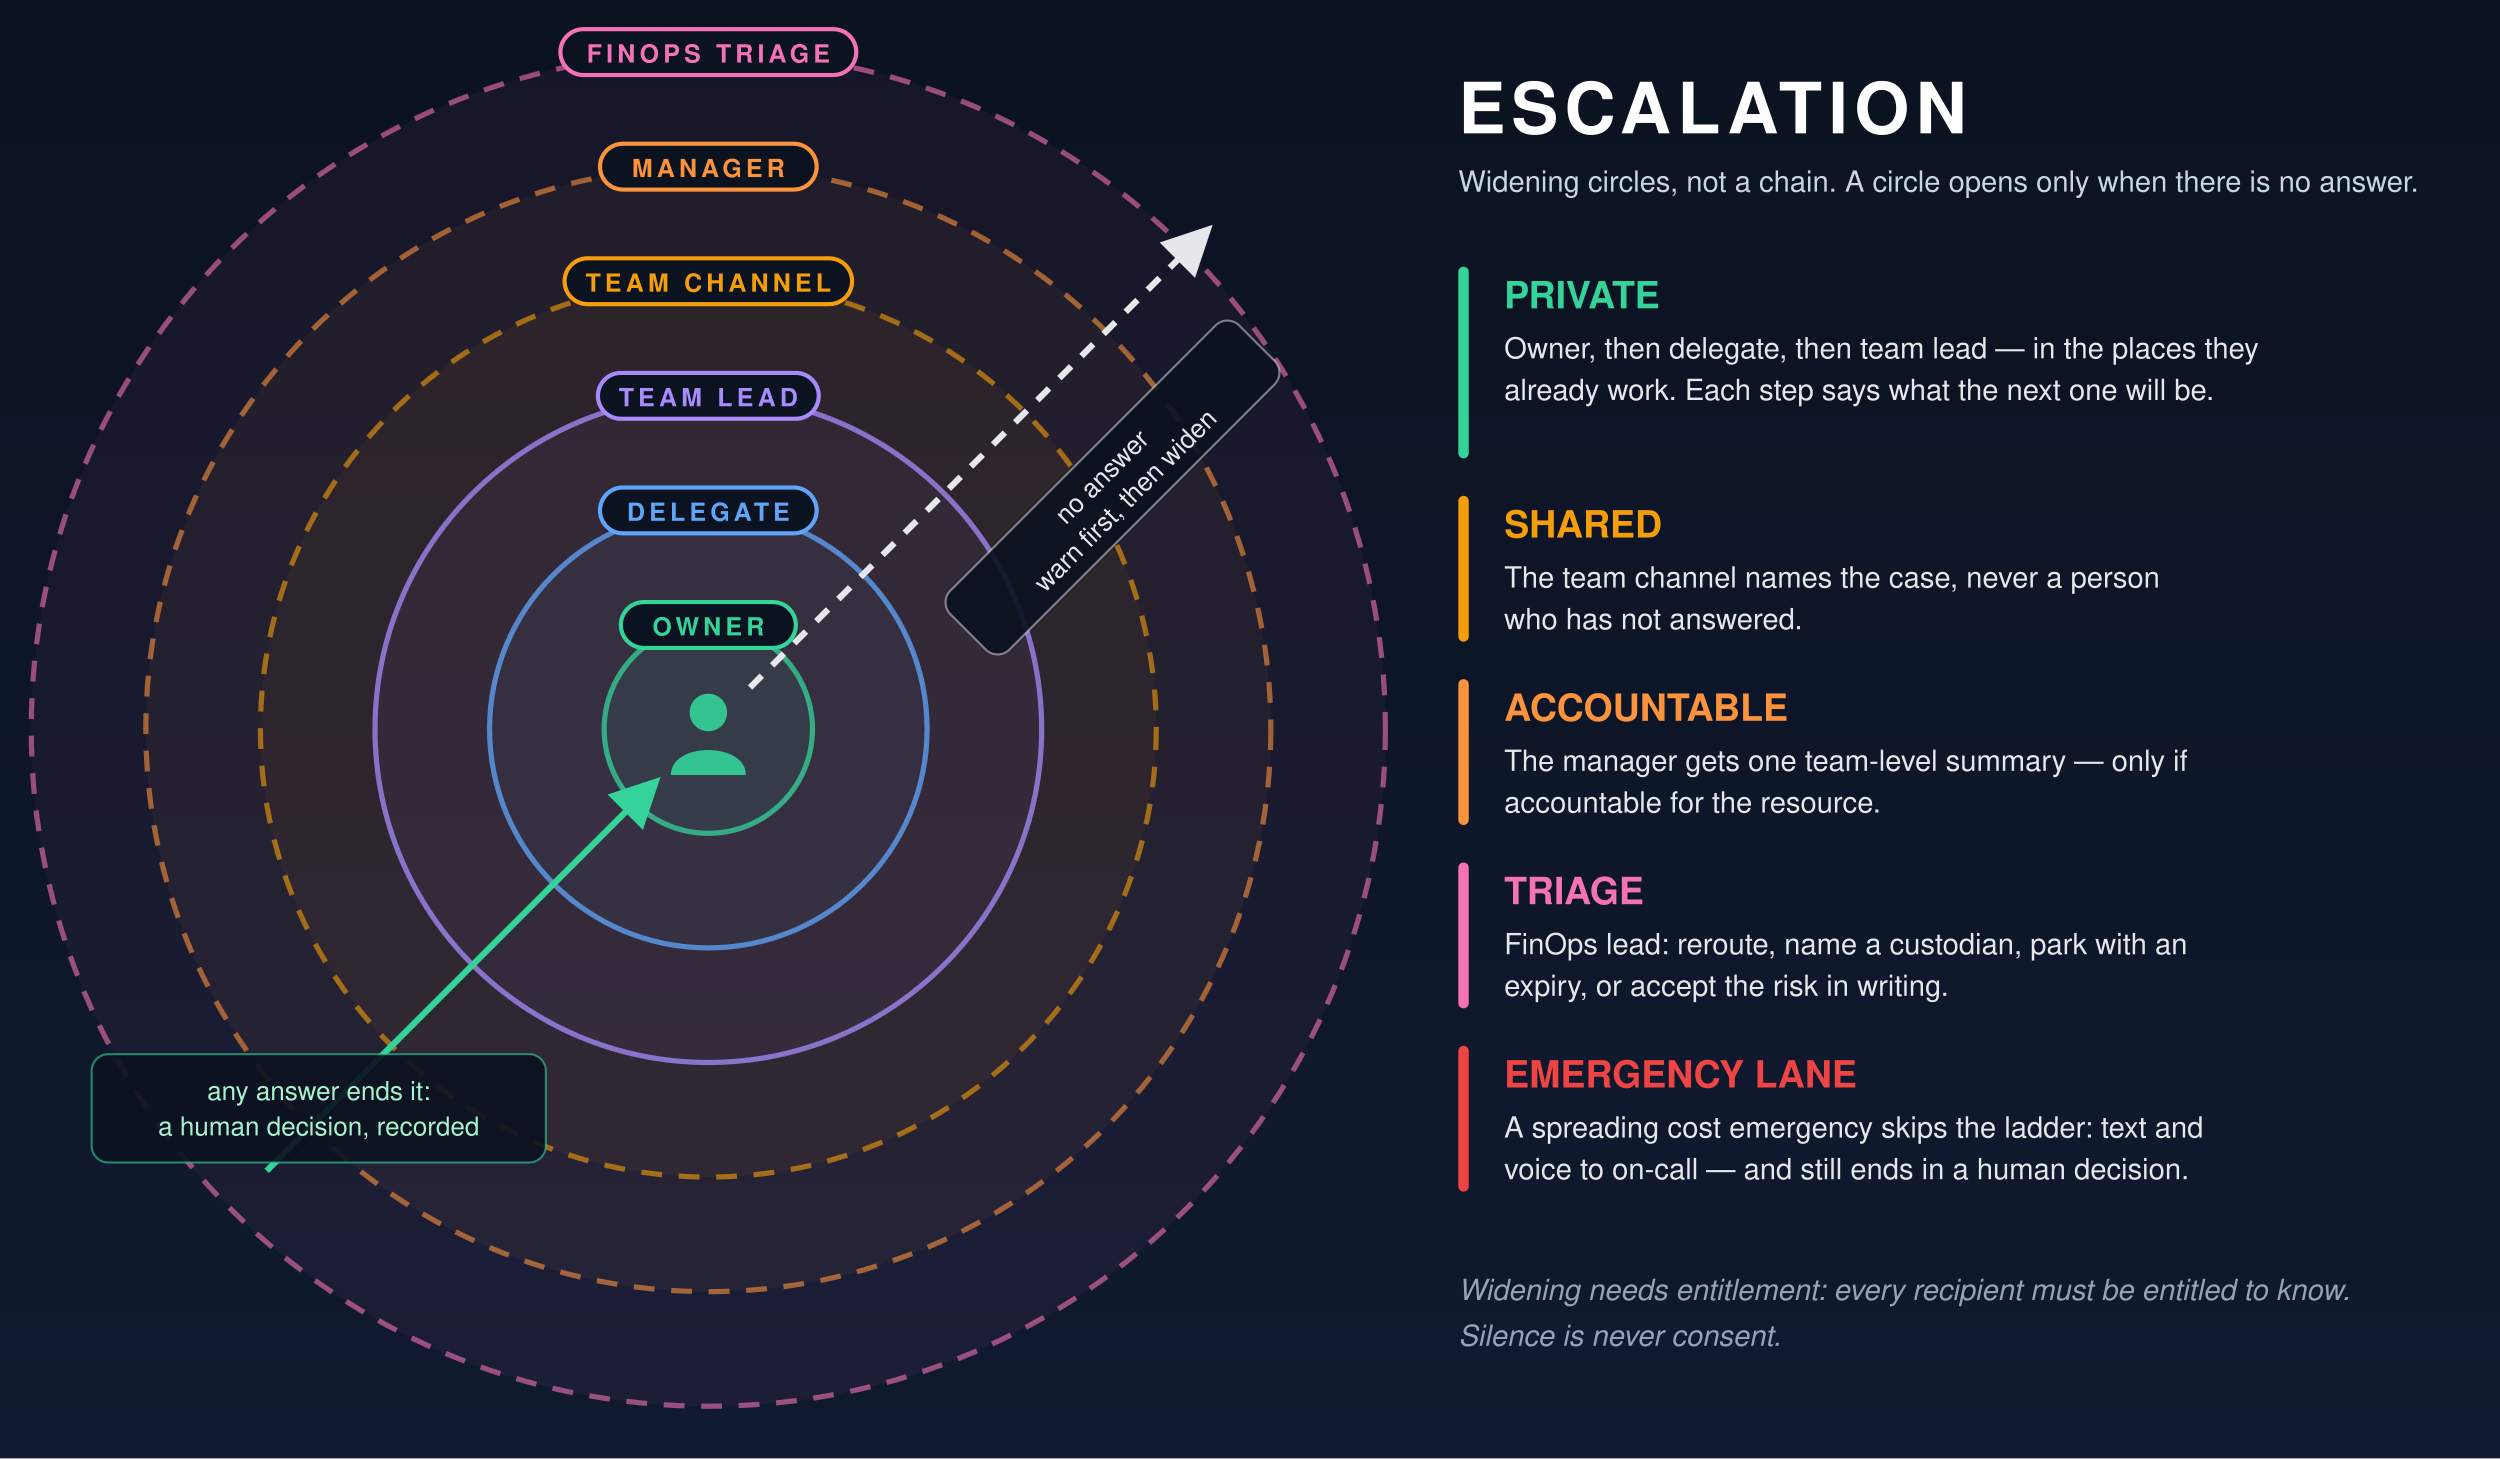
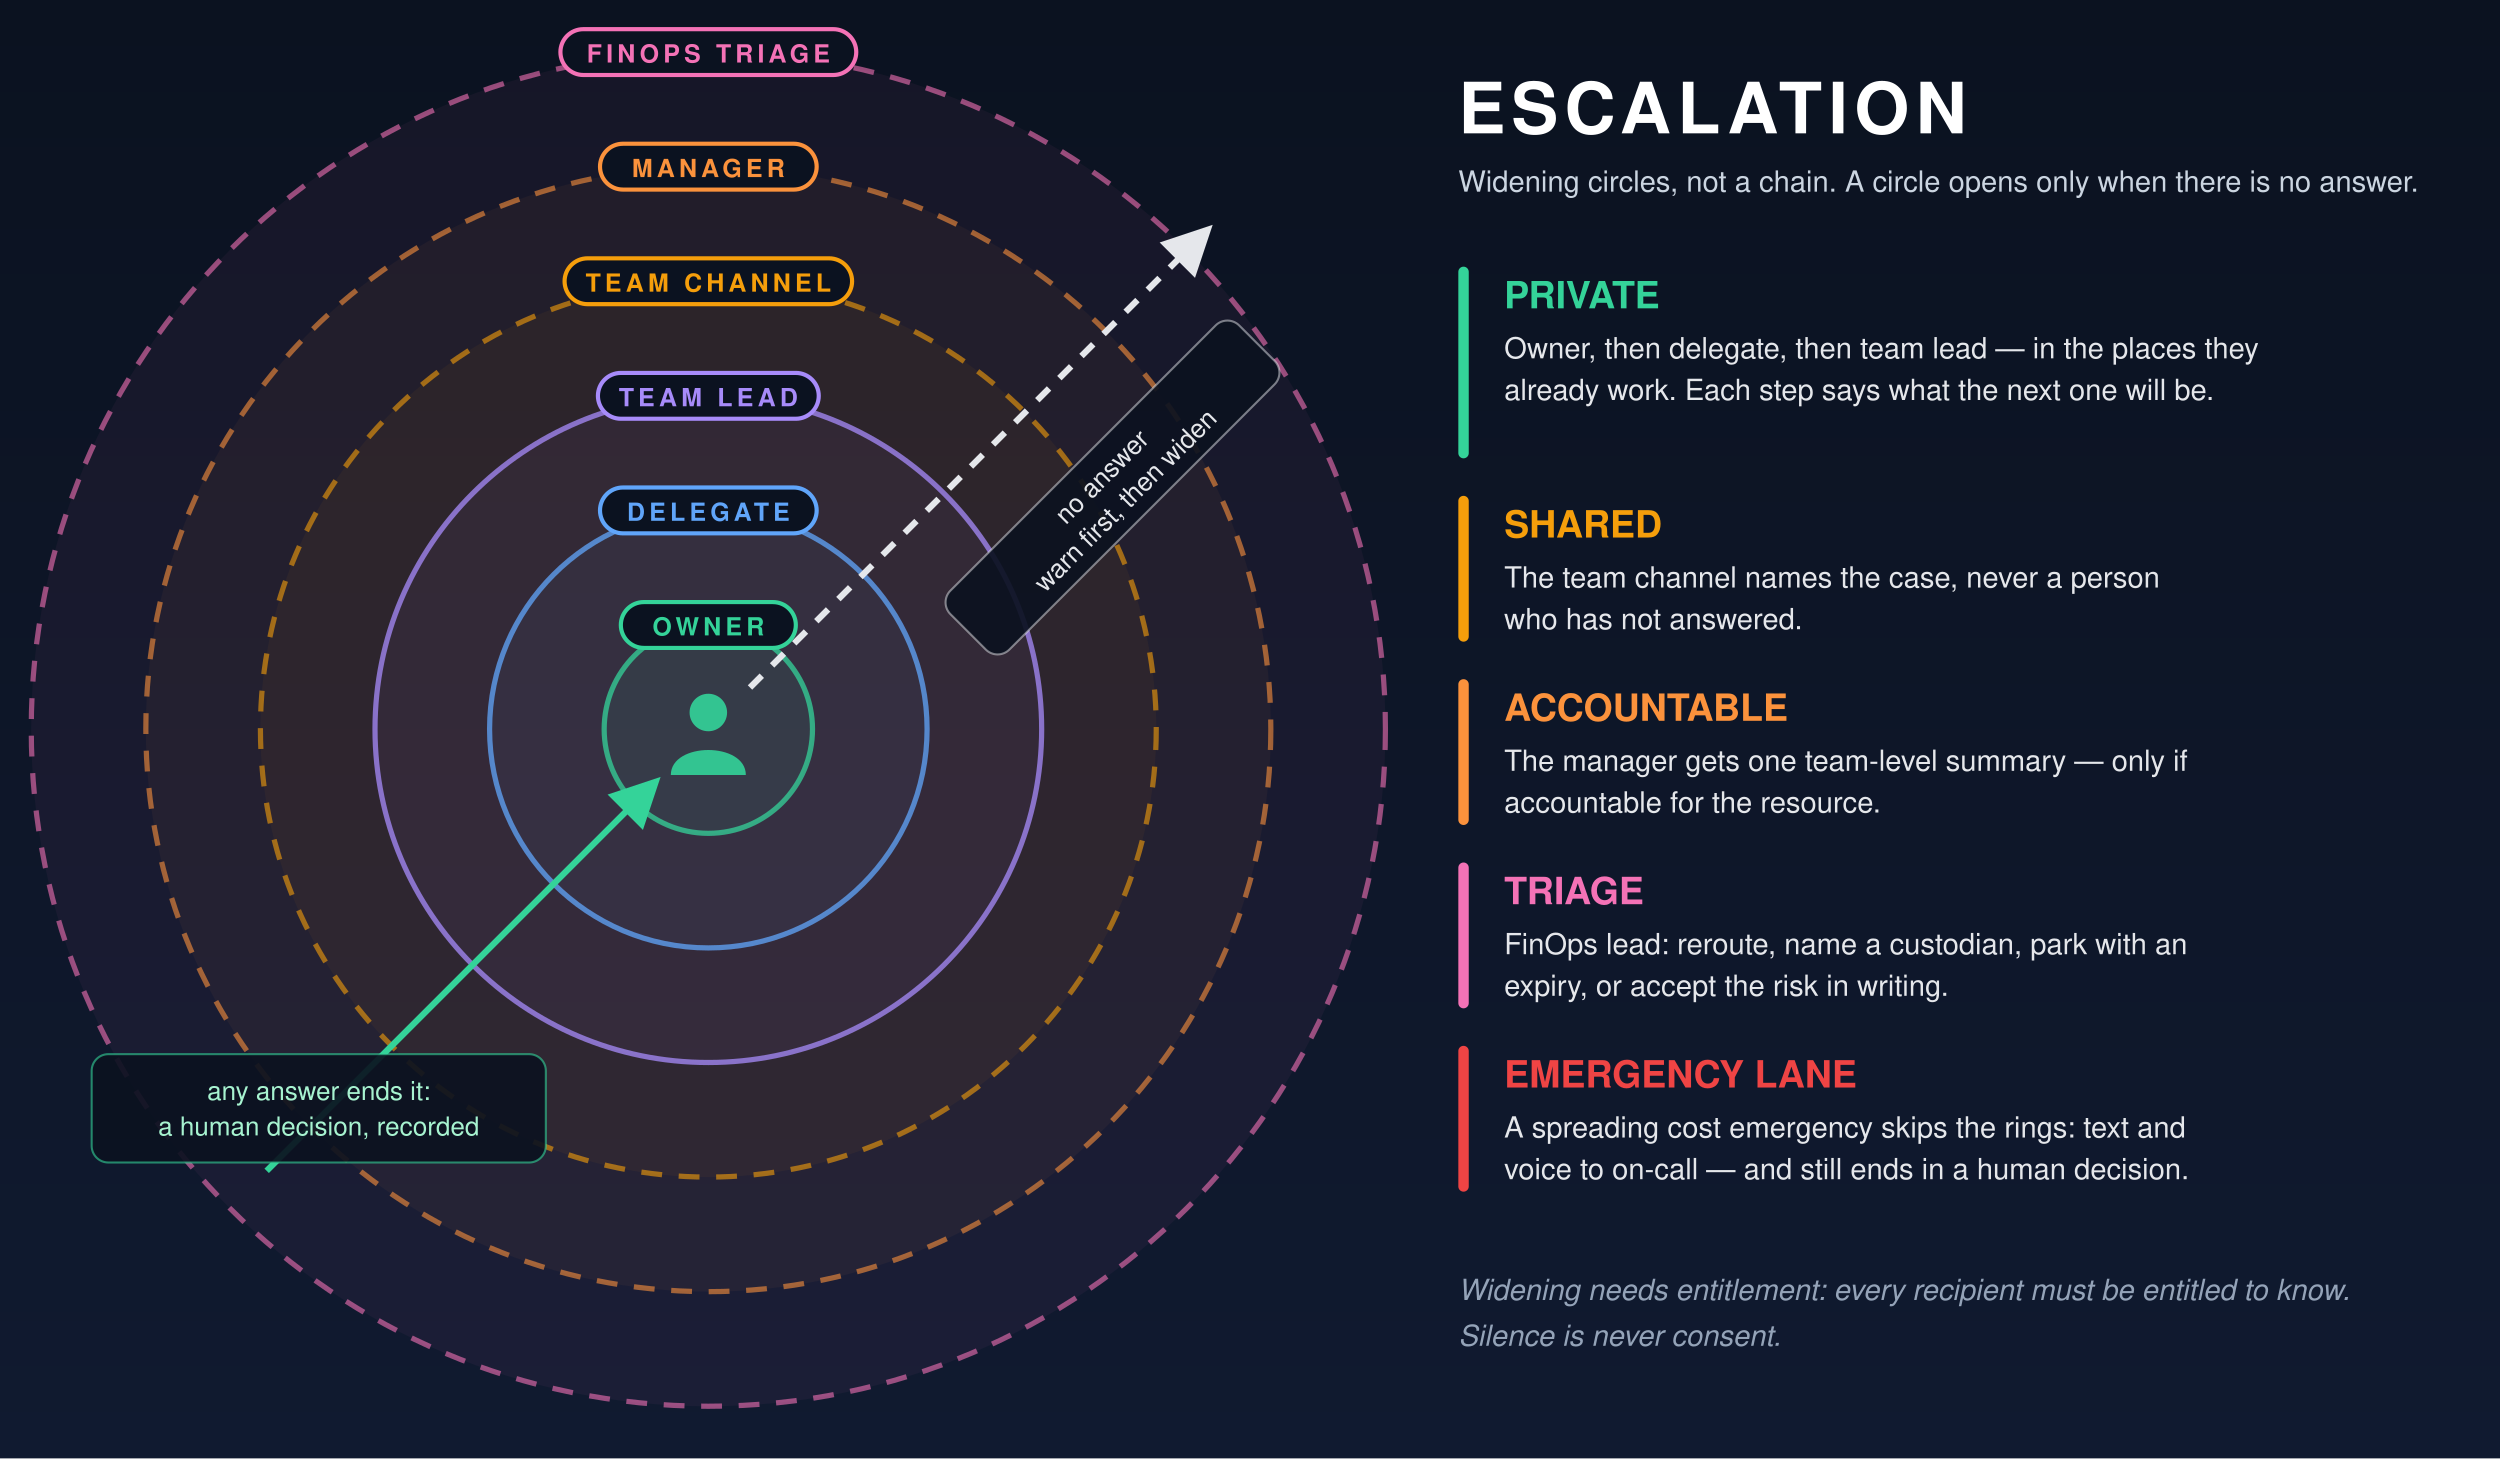
<svg xmlns="http://www.w3.org/2000/svg" viewBox="0 0 1200 700" width="1200" height="700" role="img" aria-labelledby="t d" font-family="'Segoe UI', Helvetica, Arial, sans-serif">
  <defs>
    <linearGradient id="bg" x1="0" y1="0" x2="0" y2="1">
      <stop offset="0" stop-color="#0b1220" />
      <stop offset="1" stop-color="#101a30" />
    </linearGradient>
    <marker id="out" viewBox="0 0 10 10" refX="7" refY="5" markerWidth="8" markerHeight="8" orient="auto">
      <path d="M0,0 L10,5 L0,10 z" fill="#e5e7eb" />
    </marker>
    <marker id="in" viewBox="0 0 10 10" refX="7" refY="5" markerWidth="8" markerHeight="8" orient="auto">
      <path d="M0,0 L10,5 L0,10 z" fill="#34d399" />
    </marker>
  </defs>
  <rect width="1200" height="700" fill="url(#bg)" />
  <g fill="none">
    <circle cx="340" cy="350" r="325" stroke="#f472b6" stroke-opacity="0.6" stroke-width="2.5" stroke-dasharray="10 8" fill="#f472b6" fill-opacity="0.05" />
    <circle cx="340" cy="350" r="270" stroke="#fb923c" stroke-opacity="0.6" stroke-width="2.5" stroke-dasharray="10 8" fill="#fb923c" fill-opacity="0.05" />
    <circle cx="340" cy="350" r="215" stroke="#f59e0b" stroke-opacity="0.6" stroke-width="2.5" stroke-dasharray="10 8" fill="#f59e0b" fill-opacity="0.05" />
    <circle cx="340" cy="350" r="160" stroke="#a78bfa" stroke-opacity="0.75" stroke-width="2.5" fill="#a78bfa" fill-opacity="0.05" />
    <circle cx="340" cy="350" r="105" stroke="#60a5fa" stroke-opacity="0.75" stroke-width="2.5" fill="#60a5fa" fill-opacity="0.05" />
    <circle cx="340" cy="350" r="50" stroke="#34d399" stroke-opacity="0.75" stroke-width="2.5" fill="#34d399" fill-opacity="0.08" />
  </g>
  <g fill="#34d399" fill-opacity="0.9">
    <circle cx="340" cy="342" r="9" />
    <path d="M322,372 C322,356 358,356 358,372 Z" />
  </g>
  <path d="M360,330 L577,113" stroke="#e5e7eb" stroke-width="3" stroke-dasharray="8 7" fill="none" marker-end="url(#out)" />
  <rect x="436" y="214" width="196" height="40" rx="8" fill="#0b1220" fill-opacity="0.92" stroke="#e5e7eb" stroke-opacity="0.5" transform="rotate(-45 534 234)" />
  <g transform="rotate(-45 534 234)" font-size="12.5" text-anchor="middle" fill="#e5e7eb">
    <text x="534" y="231">no answer</text>
    <text x="534" y="247">warn first, then widen</text>
  </g>
  <path d="M128,562 L312,378" stroke="#34d399" stroke-width="3" fill="none" marker-end="url(#in)" />
  <rect x="44" y="506" width="218" height="52" rx="8" fill="#0b1220" fill-opacity="0.92" stroke="#34d399" stroke-opacity="0.6" />
  <g font-size="12.5" text-anchor="middle" fill="#a7f3d0">
    <text x="153" y="528">any answer ends it:</text>
    <text x="153" y="545">a human decision, recorded</text>
  </g>
  <g font-size="12" font-weight="700" letter-spacing="2" text-anchor="middle">
    <rect x="298" y="289" width="84" height="22" rx="11" fill="#0b1220" stroke="#34d399" stroke-width="2" />
    <text x="340" y="305" fill="#34d399">OWNER</text>
    <rect x="288" y="234" width="104" height="22" rx="11" fill="#0b1220" stroke="#60a5fa" stroke-width="2" />
    <text x="340" y="250" fill="#60a5fa">DELEGATE</text>
    <rect x="287" y="179" width="106" height="22" rx="11" fill="#0b1220" stroke="#a78bfa" stroke-width="2" />
    <text x="340" y="195" fill="#a78bfa">TEAM LEAD</text>
    <rect x="271" y="124" width="138" height="22" rx="11" fill="#0b1220" stroke="#f59e0b" stroke-width="2" />
    <text x="340" y="140" fill="#f59e0b">TEAM CHANNEL</text>
    <rect x="288" y="69" width="104" height="22" rx="11" fill="#0b1220" stroke="#fb923c" stroke-width="2" />
    <text x="340" y="85" fill="#fb923c">MANAGER</text>
    <rect x="269" y="14" width="142" height="22" rx="11" fill="#0b1220" stroke="#f472b6" stroke-width="2" />
    <text x="340" y="30" fill="#f472b6">FINOPS TRIAGE</text>
  </g>
  <g>
    <text x="700" y="64" font-size="34" font-weight="700" letter-spacing="3" fill="#ffffff">ESCALATION</text>
    <text x="700" y="92" font-size="14" fill="#cbd5e1">Widening circles, not a chain. A circle opens only when there is no answer.</text>
    <rect x="700" y="128" width="5" height="92" rx="2.5" fill="#34d399" />
    <text x="722" y="148" font-size="18" font-weight="700" fill="#34d399">PRIVATE</text>
    <text x="722" y="172" font-size="14" fill="#e5e7eb">Owner, then delegate, then team lead — in the places they</text>
    <text x="722" y="192" font-size="14" fill="#e5e7eb">already work. Each step says what the next one will be.</text>
    <rect x="700" y="238" width="5" height="70" rx="2.5" fill="#f59e0b" />
    <text x="722" y="258" font-size="18" font-weight="700" fill="#f59e0b">SHARED</text>
    <text x="722" y="282" font-size="14" fill="#e5e7eb">The team channel names the case, never a person</text>
    <text x="722" y="302" font-size="14" fill="#e5e7eb">who has not answered.</text>
    <rect x="700" y="326" width="5" height="70" rx="2.5" fill="#fb923c" />
    <text x="722" y="346" font-size="18" font-weight="700" fill="#fb923c">ACCOUNTABLE</text>
    <text x="722" y="370" font-size="14" fill="#e5e7eb">The manager gets one team-level summary — only if</text>
    <text x="722" y="390" font-size="14" fill="#e5e7eb">accountable for the resource.</text>
    <rect x="700" y="414" width="5" height="70" rx="2.5" fill="#f472b6" />
    <text x="722" y="434" font-size="18" font-weight="700" fill="#f472b6">TRIAGE</text>
    <text x="722" y="458" font-size="14" fill="#e5e7eb">FinOps lead: reroute, name a custodian, park with an</text>
    <text x="722" y="478" font-size="14" fill="#e5e7eb">expiry, or accept the risk in writing.</text>
    <rect x="700" y="502" width="5" height="70" rx="2.5" fill="#ef4444" />
    <text x="722" y="522" font-size="18" font-weight="700" fill="#ef4444">EMERGENCY LANE</text>
-     <text x="722" y="546" font-size="14" fill="#e5e7eb">A spreading cost emergency skips the ladder: text and</text>
+     <text x="722" y="546" font-size="14" fill="#e5e7eb">A spreading cost emergency skips the rings: text and</text>
    <text x="722" y="566" font-size="14" fill="#e5e7eb">voice to on-call — and still ends in a human decision.</text>
    <text x="700" y="624" font-size="14" font-style="italic" fill="#94a3b8">Widening needs entitlement: every recipient must be entitled to know.</text>
    <text x="700" y="646" font-size="14" font-style="italic" fill="#94a3b8">Silence is never consent.</text>
  </g>
</svg>
